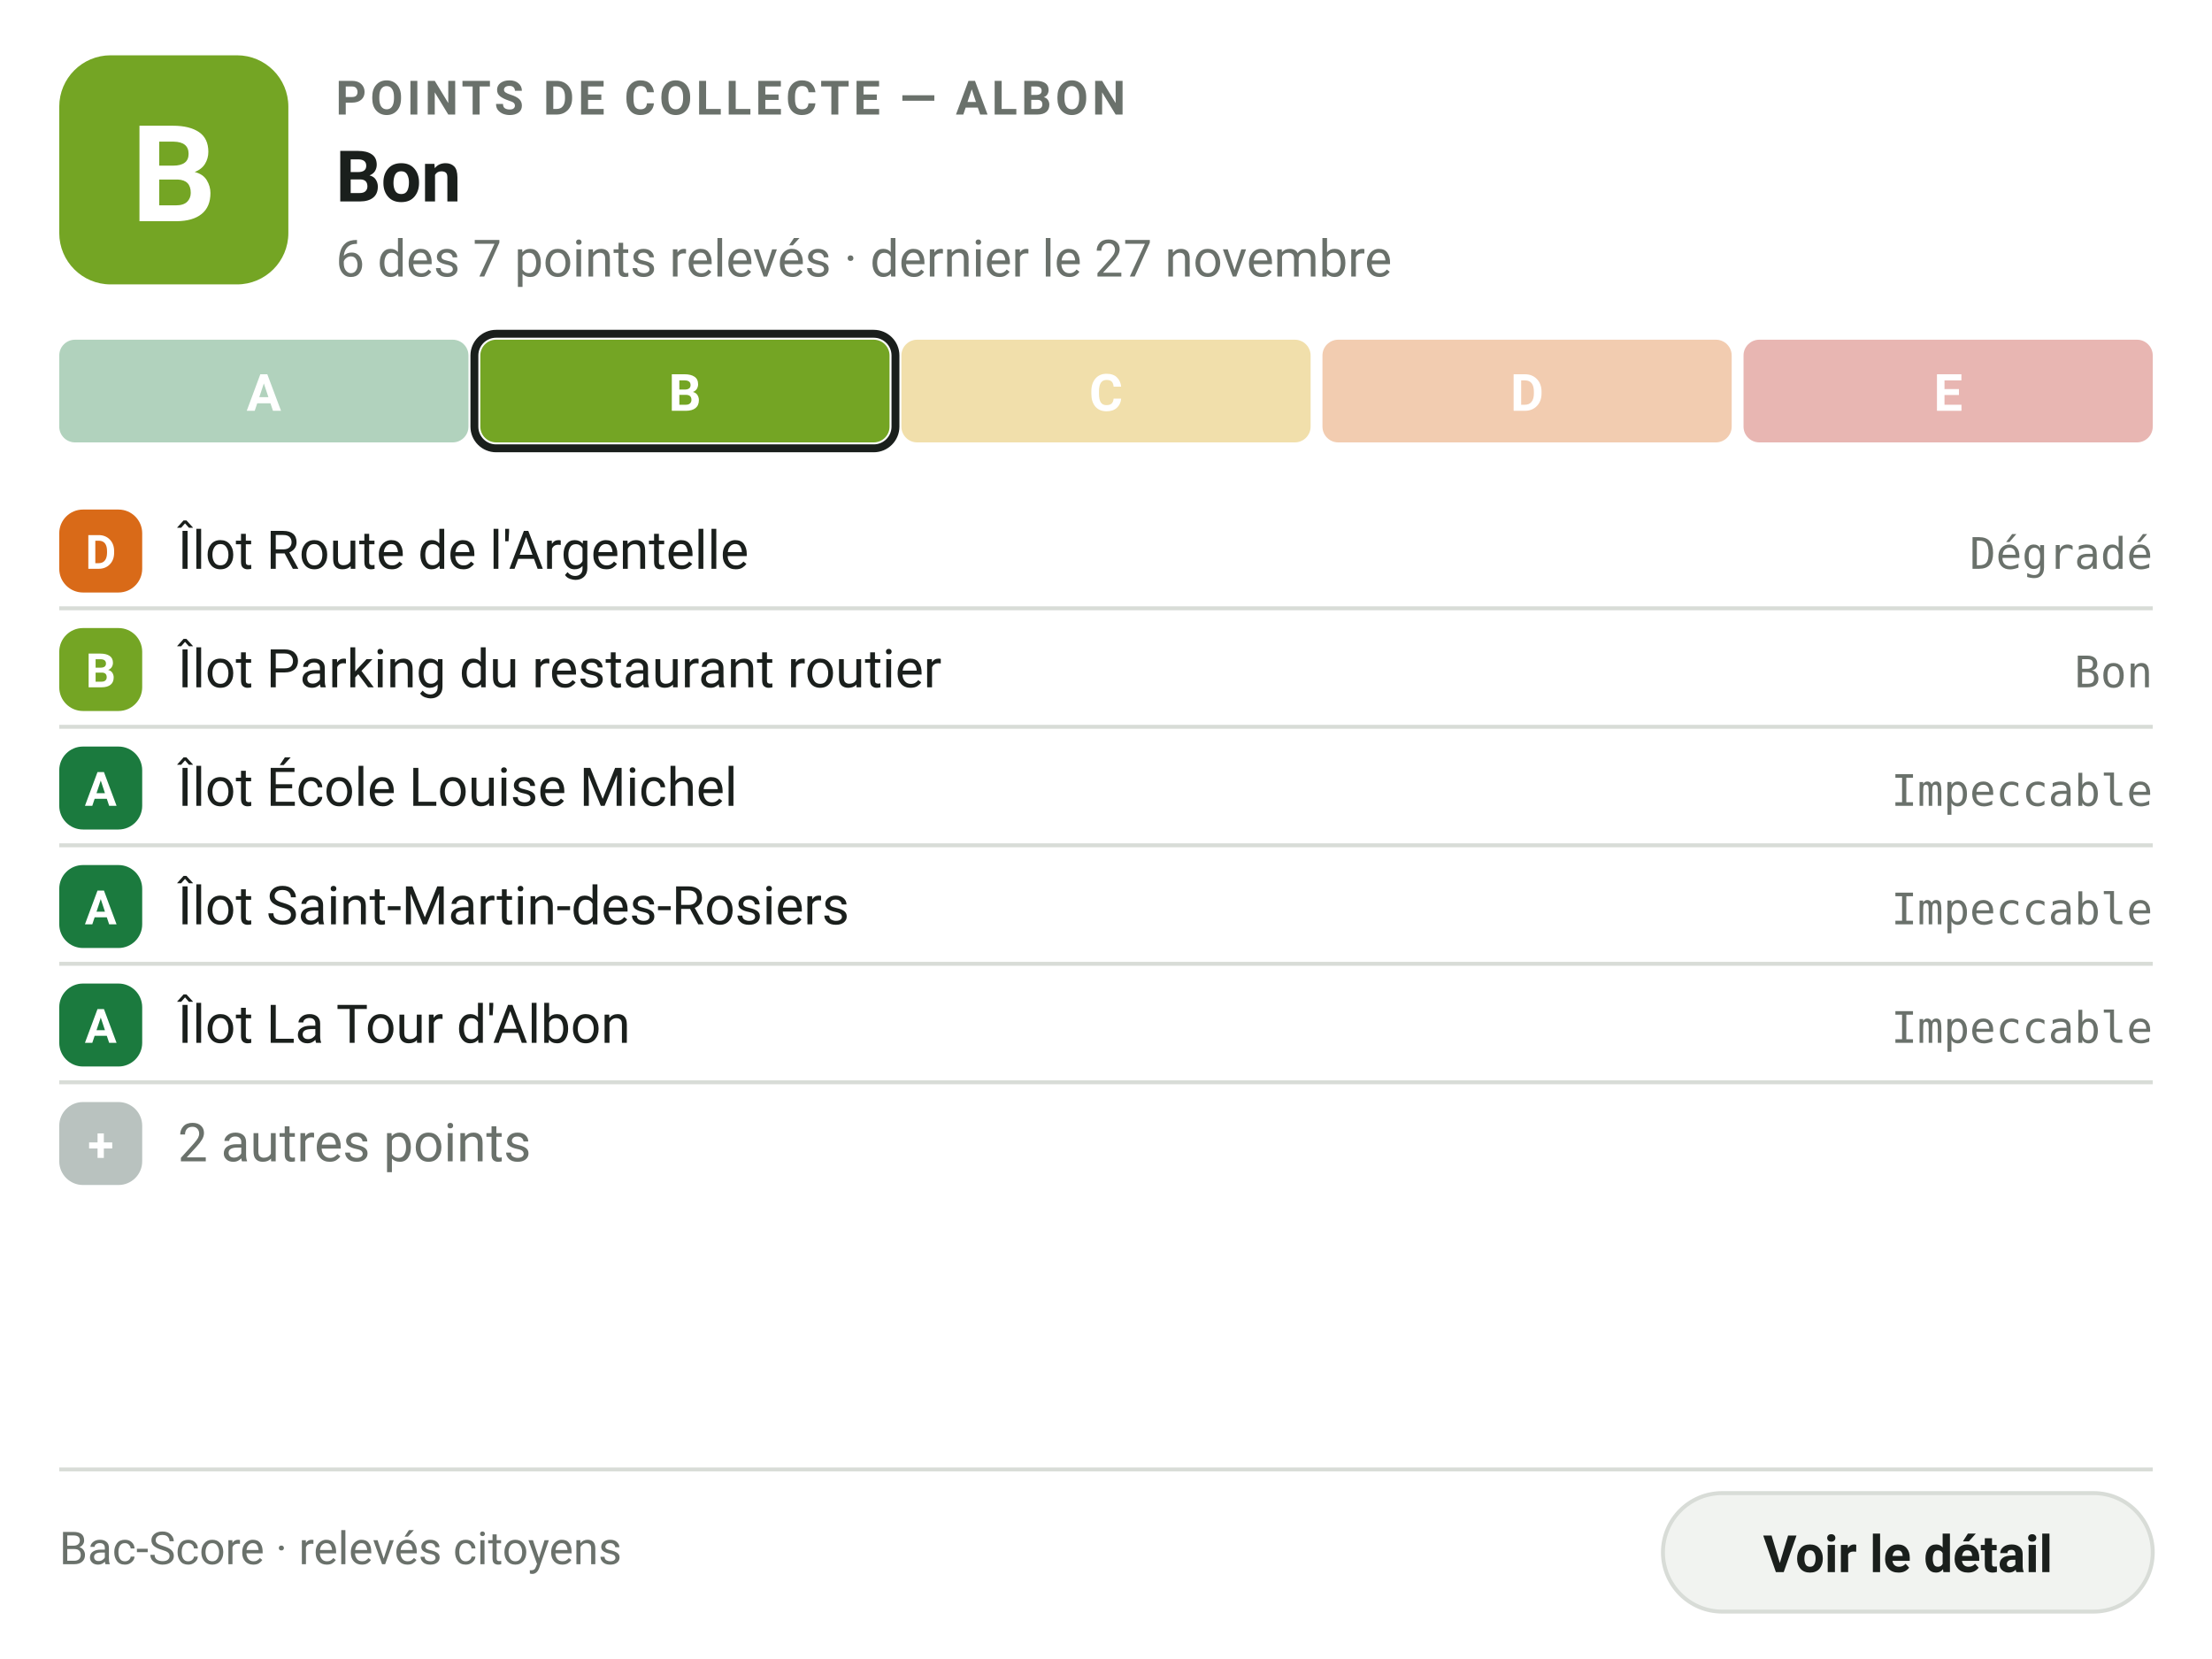
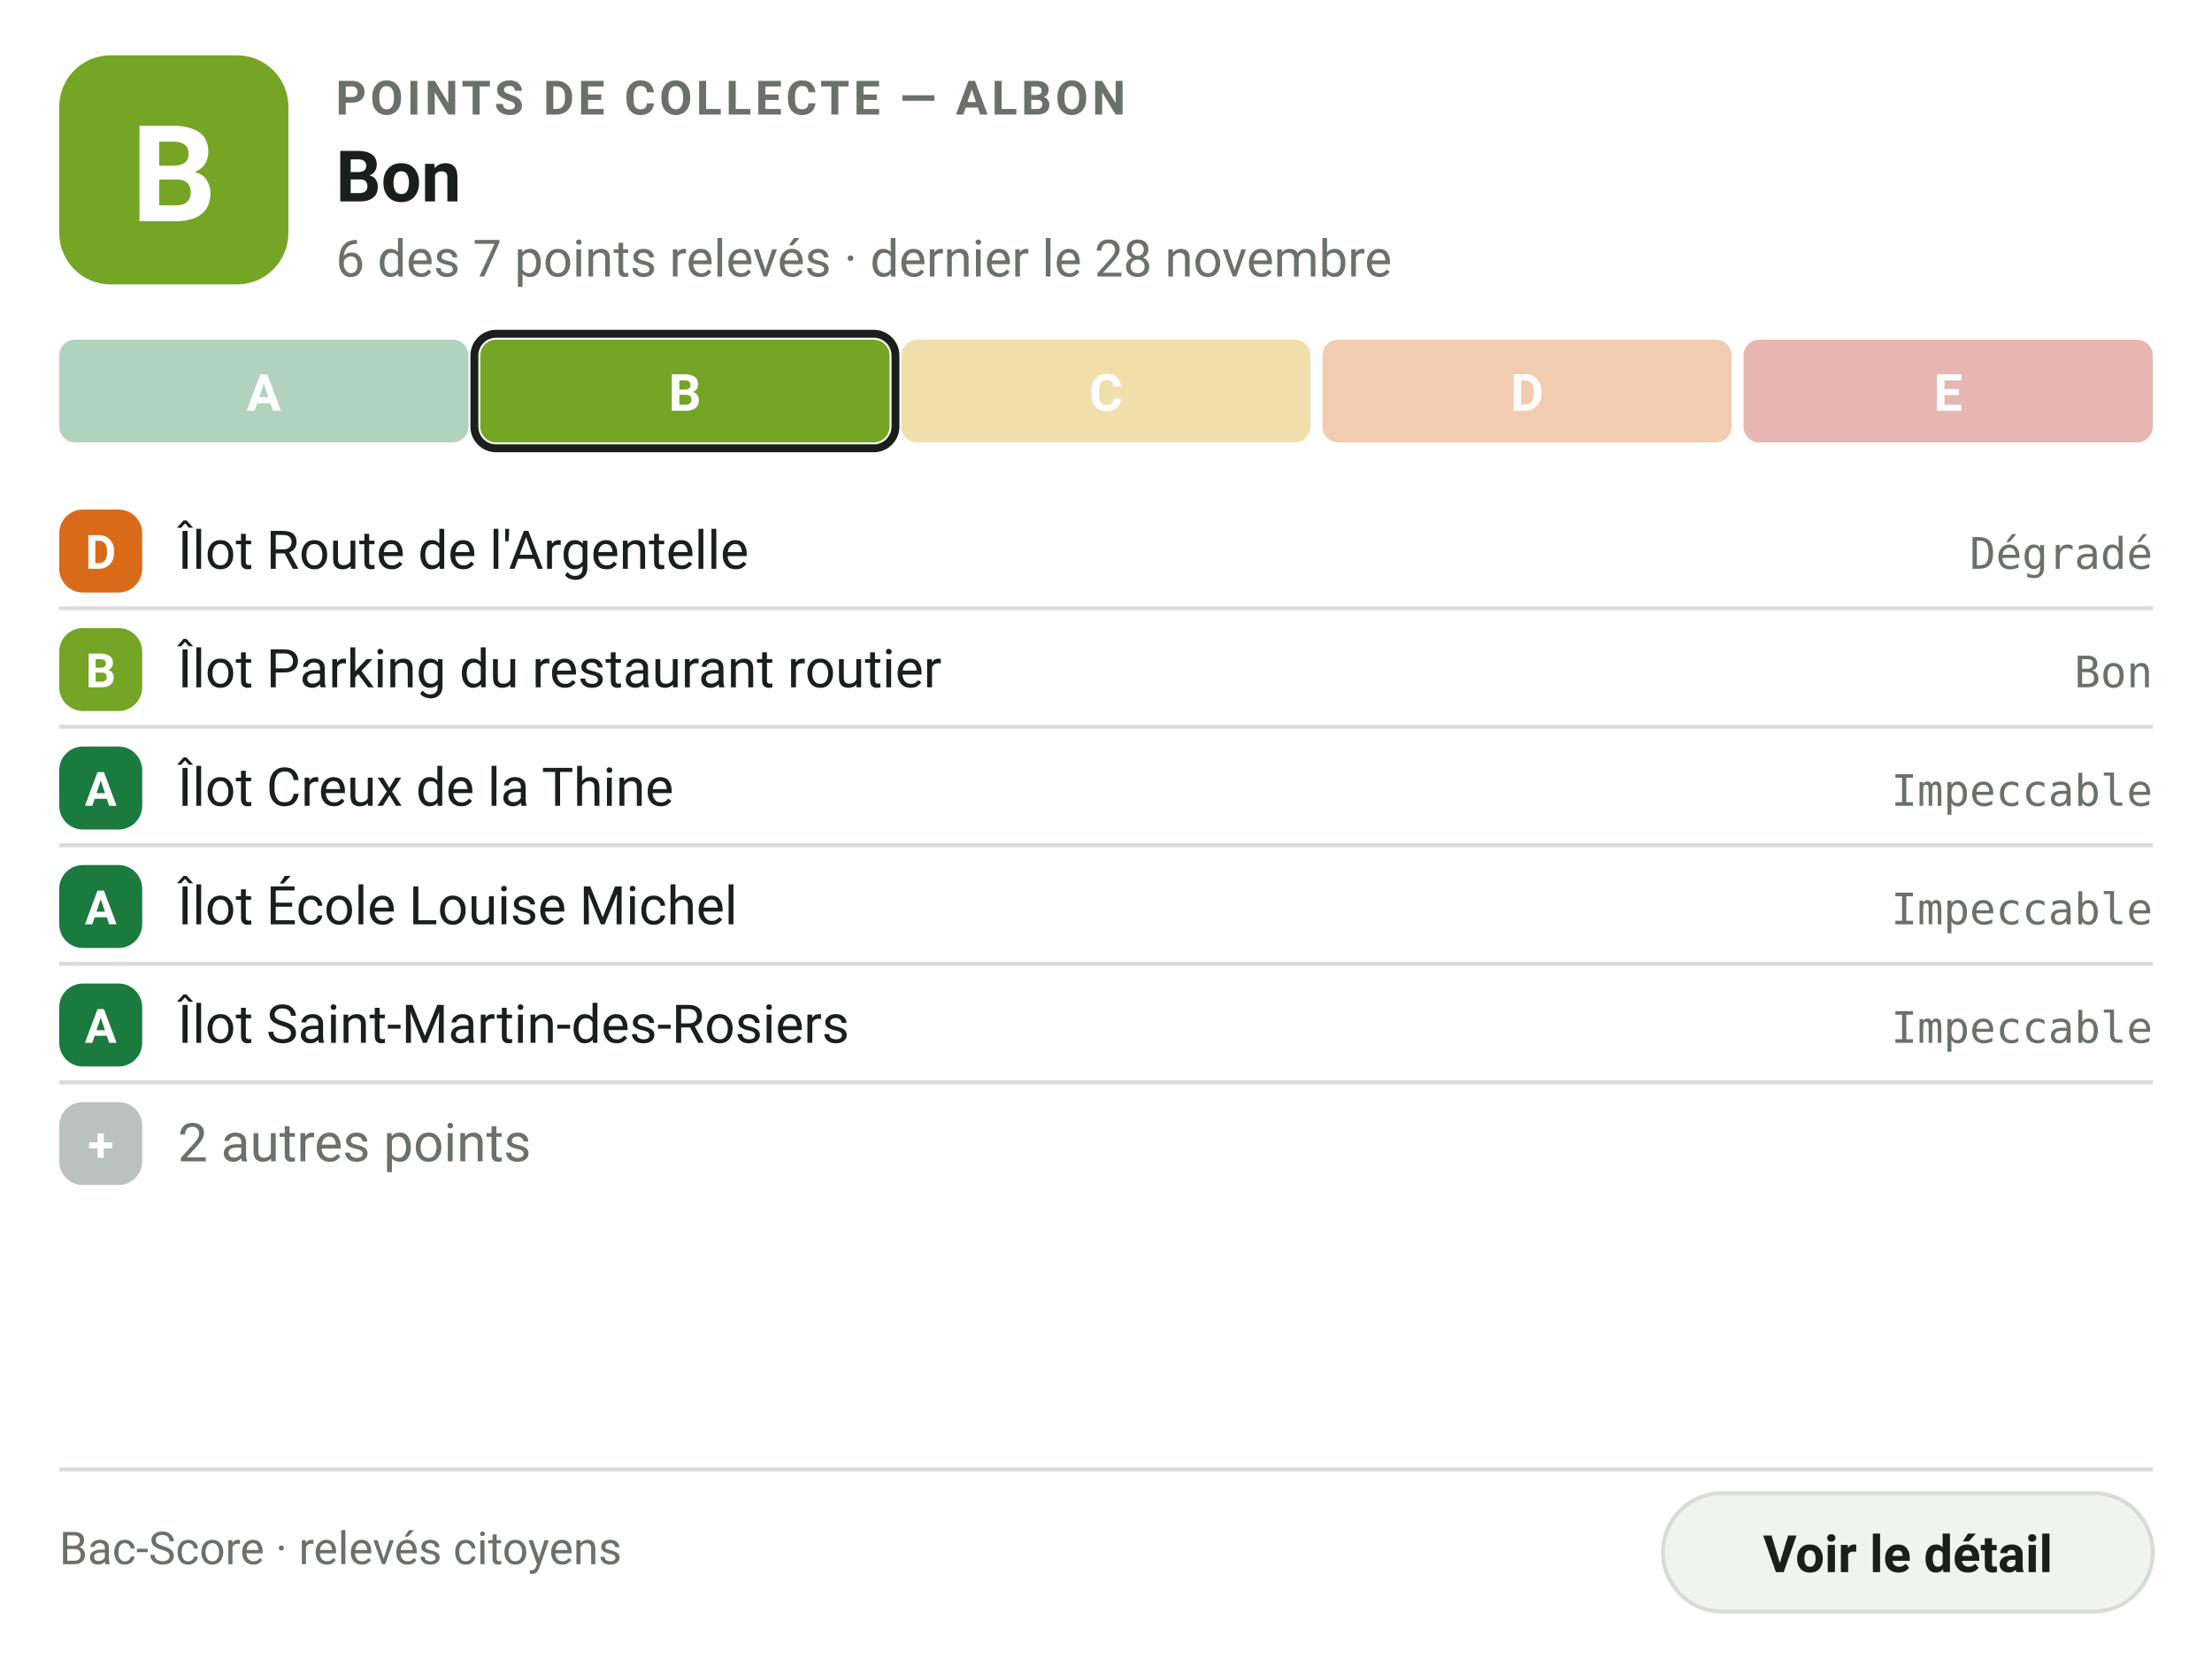
<svg xmlns="http://www.w3.org/2000/svg" width="560" height="420" viewBox="0 0 560 420" role="img" aria-label="Propreté des points de collecte — Albon : Bac-Score B">
  <rect width="560" height="420" fill="#FFFFFF" />
  <rect x="15" y="14" width="58" height="58" rx="13" fill="#74a524" />
  <text x="44" y="56" text-anchor="middle" font-family="Barlow, system-ui, -apple-system, 'Segoe UI', Roboto, sans-serif" font-size="34" font-weight="600" fill="#fff">B</text>
  <text x="85" y="29" font-family="Barlow, system-ui, -apple-system, 'Segoe UI', Roboto, sans-serif" font-size="12" font-weight="600" letter-spacing="1" fill="#6A716B">POINTS DE COLLECTE — ALBON</text>
  <text x="85" y="51" font-family="Barlow, system-ui, -apple-system, 'Segoe UI', Roboto, sans-serif" font-size="18" font-weight="600" fill="#1A1F1C">Bon</text>
-   <text x="85" y="70" font-family="Barlow, system-ui, -apple-system, 'Segoe UI', Roboto, sans-serif" font-size="13" fill="#6A716B">6 des 7 points relevés · dernier le 27 novembre</text>
+   <text x="85" y="70" font-family="Barlow, system-ui, -apple-system, 'Segoe UI', Roboto, sans-serif" font-size="13" fill="#6A716B">6 des 7 points relevés · dernier le 28 novembre</text>
  <rect x="15.0" y="86" width="103.6" height="26" rx="4" fill="#1b7a3e" opacity="0.34" />
  <text x="66.8" y="104" text-anchor="middle" font-family="Barlow, system-ui, -apple-system, 'Segoe UI', Roboto, sans-serif" font-size="13" font-weight="600" fill="#fff">A</text>
  <rect x="121.6" y="86" width="103.6" height="26" rx="4" fill="#74a524" />
  <rect x="120.1" y="84.5" width="106.6" height="29" rx="5.5" fill="none" stroke="#1A1F1C" stroke-width="2" />
  <text x="173.4" y="104" text-anchor="middle" font-family="Barlow, system-ui, -apple-system, 'Segoe UI', Roboto, sans-serif" font-size="13" font-weight="600" fill="#fff">B</text>
  <rect x="228.2" y="86" width="103.6" height="26" rx="4" fill="#d7a208" opacity="0.34" />
  <text x="280.0" y="104" text-anchor="middle" font-family="Barlow, system-ui, -apple-system, 'Segoe UI', Roboto, sans-serif" font-size="13" font-weight="600" fill="#fff">C</text>
  <rect x="334.8" y="86" width="103.6" height="26" rx="4" fill="#d96a18" opacity="0.34" />
  <text x="386.6" y="104" text-anchor="middle" font-family="Barlow, system-ui, -apple-system, 'Segoe UI', Roboto, sans-serif" font-size="13" font-weight="600" fill="#fff">D</text>
  <rect x="441.4" y="86" width="103.6" height="26" rx="4" fill="#bd2a1d" opacity="0.34" />
  <text x="493.2" y="104" text-anchor="middle" font-family="Barlow, system-ui, -apple-system, 'Segoe UI', Roboto, sans-serif" font-size="13" font-weight="600" fill="#fff">E</text>
  <rect x="15" y="129" width="21" height="21" rx="6" fill="#d96a18" />
  <text x="25.5" y="144" text-anchor="middle" font-family="Barlow, system-ui, -apple-system, 'Segoe UI', Roboto, sans-serif" font-size="12" font-weight="600" fill="#fff">D</text>
  <text x="45" y="144" font-family="Barlow, system-ui, -apple-system, 'Segoe UI', Roboto, sans-serif" font-size="13.5" fill="#1A1F1C">Îlot Route de l'Argentelle</text>
  <text x="545" y="144" text-anchor="end" font-family="'IBM Plex Mono', ui-monospace, SFMono-Regular, Menlo, monospace" font-size="11" fill="#6A716B">Dégradé</text>
  <line x1="15" y1="154" x2="545" y2="154" stroke="#D8DCD7" stroke-width="1" />
  <rect x="15" y="159" width="21" height="21" rx="6" fill="#74a524" />
  <text x="25.5" y="174" text-anchor="middle" font-family="Barlow, system-ui, -apple-system, 'Segoe UI', Roboto, sans-serif" font-size="12" font-weight="600" fill="#fff">B</text>
  <text x="45" y="174" font-family="Barlow, system-ui, -apple-system, 'Segoe UI', Roboto, sans-serif" font-size="13.5" fill="#1A1F1C">Îlot Parking du restaurant routier</text>
  <text x="545" y="174" text-anchor="end" font-family="'IBM Plex Mono', ui-monospace, SFMono-Regular, Menlo, monospace" font-size="11" fill="#6A716B">Bon</text>
  <line x1="15" y1="184" x2="545" y2="184" stroke="#D8DCD7" stroke-width="1" />
  <rect x="15" y="189" width="21" height="21" rx="6" fill="#1b7a3e" />
  <text x="25.5" y="204" text-anchor="middle" font-family="Barlow, system-ui, -apple-system, 'Segoe UI', Roboto, sans-serif" font-size="12" font-weight="600" fill="#fff">A</text>
-   <text x="45" y="204" font-family="Barlow, system-ui, -apple-system, 'Segoe UI', Roboto, sans-serif" font-size="13.5" fill="#1A1F1C">Îlot École Louise Michel</text>
+   <text x="45" y="204" font-family="Barlow, system-ui, -apple-system, 'Segoe UI', Roboto, sans-serif" font-size="13.5" fill="#1A1F1C">Îlot Creux de la Thine</text>
  <text x="545" y="204" text-anchor="end" font-family="'IBM Plex Mono', ui-monospace, SFMono-Regular, Menlo, monospace" font-size="11" fill="#6A716B">Impeccable</text>
  <line x1="15" y1="214" x2="545" y2="214" stroke="#D8DCD7" stroke-width="1" />
  <rect x="15" y="219" width="21" height="21" rx="6" fill="#1b7a3e" />
  <text x="25.5" y="234" text-anchor="middle" font-family="Barlow, system-ui, -apple-system, 'Segoe UI', Roboto, sans-serif" font-size="12" font-weight="600" fill="#fff">A</text>
-   <text x="45" y="234" font-family="Barlow, system-ui, -apple-system, 'Segoe UI', Roboto, sans-serif" font-size="13.5" fill="#1A1F1C">Îlot Saint-Martin-des-Rosiers</text>
+   <text x="45" y="234" font-family="Barlow, system-ui, -apple-system, 'Segoe UI', Roboto, sans-serif" font-size="13.5" fill="#1A1F1C">Îlot École Louise Michel</text>
  <text x="545" y="234" text-anchor="end" font-family="'IBM Plex Mono', ui-monospace, SFMono-Regular, Menlo, monospace" font-size="11" fill="#6A716B">Impeccable</text>
  <line x1="15" y1="244" x2="545" y2="244" stroke="#D8DCD7" stroke-width="1" />
  <rect x="15" y="249" width="21" height="21" rx="6" fill="#1b7a3e" />
  <text x="25.5" y="264" text-anchor="middle" font-family="Barlow, system-ui, -apple-system, 'Segoe UI', Roboto, sans-serif" font-size="12" font-weight="600" fill="#fff">A</text>
-   <text x="45" y="264" font-family="Barlow, system-ui, -apple-system, 'Segoe UI', Roboto, sans-serif" font-size="13.5" fill="#1A1F1C">Îlot La Tour d'Albon</text>
+   <text x="45" y="264" font-family="Barlow, system-ui, -apple-system, 'Segoe UI', Roboto, sans-serif" font-size="13.5" fill="#1A1F1C">Îlot Saint-Martin-des-Rosiers</text>
  <text x="545" y="264" text-anchor="end" font-family="'IBM Plex Mono', ui-monospace, SFMono-Regular, Menlo, monospace" font-size="11" fill="#6A716B">Impeccable</text>
  <line x1="15" y1="274" x2="545" y2="274" stroke="#D8DCD7" stroke-width="1" />
  <rect x="15" y="279" width="21" height="21" rx="6" fill="#b9c2bf" />
  <text x="25.5" y="294" text-anchor="middle" font-family="Barlow, system-ui, -apple-system, 'Segoe UI', Roboto, sans-serif" font-size="12" font-weight="600" fill="#fff">+</text>
  <text x="45" y="294" font-family="Barlow, system-ui, -apple-system, 'Segoe UI', Roboto, sans-serif" font-size="13.5" fill="#6A716B">2 autres points</text>
  <line x1="15" y1="372" x2="545" y2="372" stroke="#D8DCD7" stroke-width="1" />
  <text x="15" y="396" font-family="Barlow, system-ui, -apple-system, 'Segoe UI', Roboto, sans-serif" font-size="11.5" fill="#6A716B">Bac-Score · relevés citoyens</text>
  <rect x="421" y="378" width="124" height="30" rx="15" fill="#F1F3F0" stroke="#D8DCD7" />
  <text x="483" y="398" text-anchor="middle" font-family="Barlow, system-ui, -apple-system, 'Segoe UI', Roboto, sans-serif" font-size="13" font-weight="600" fill="#1A1F1C">Voir le détail</text>
</svg>
